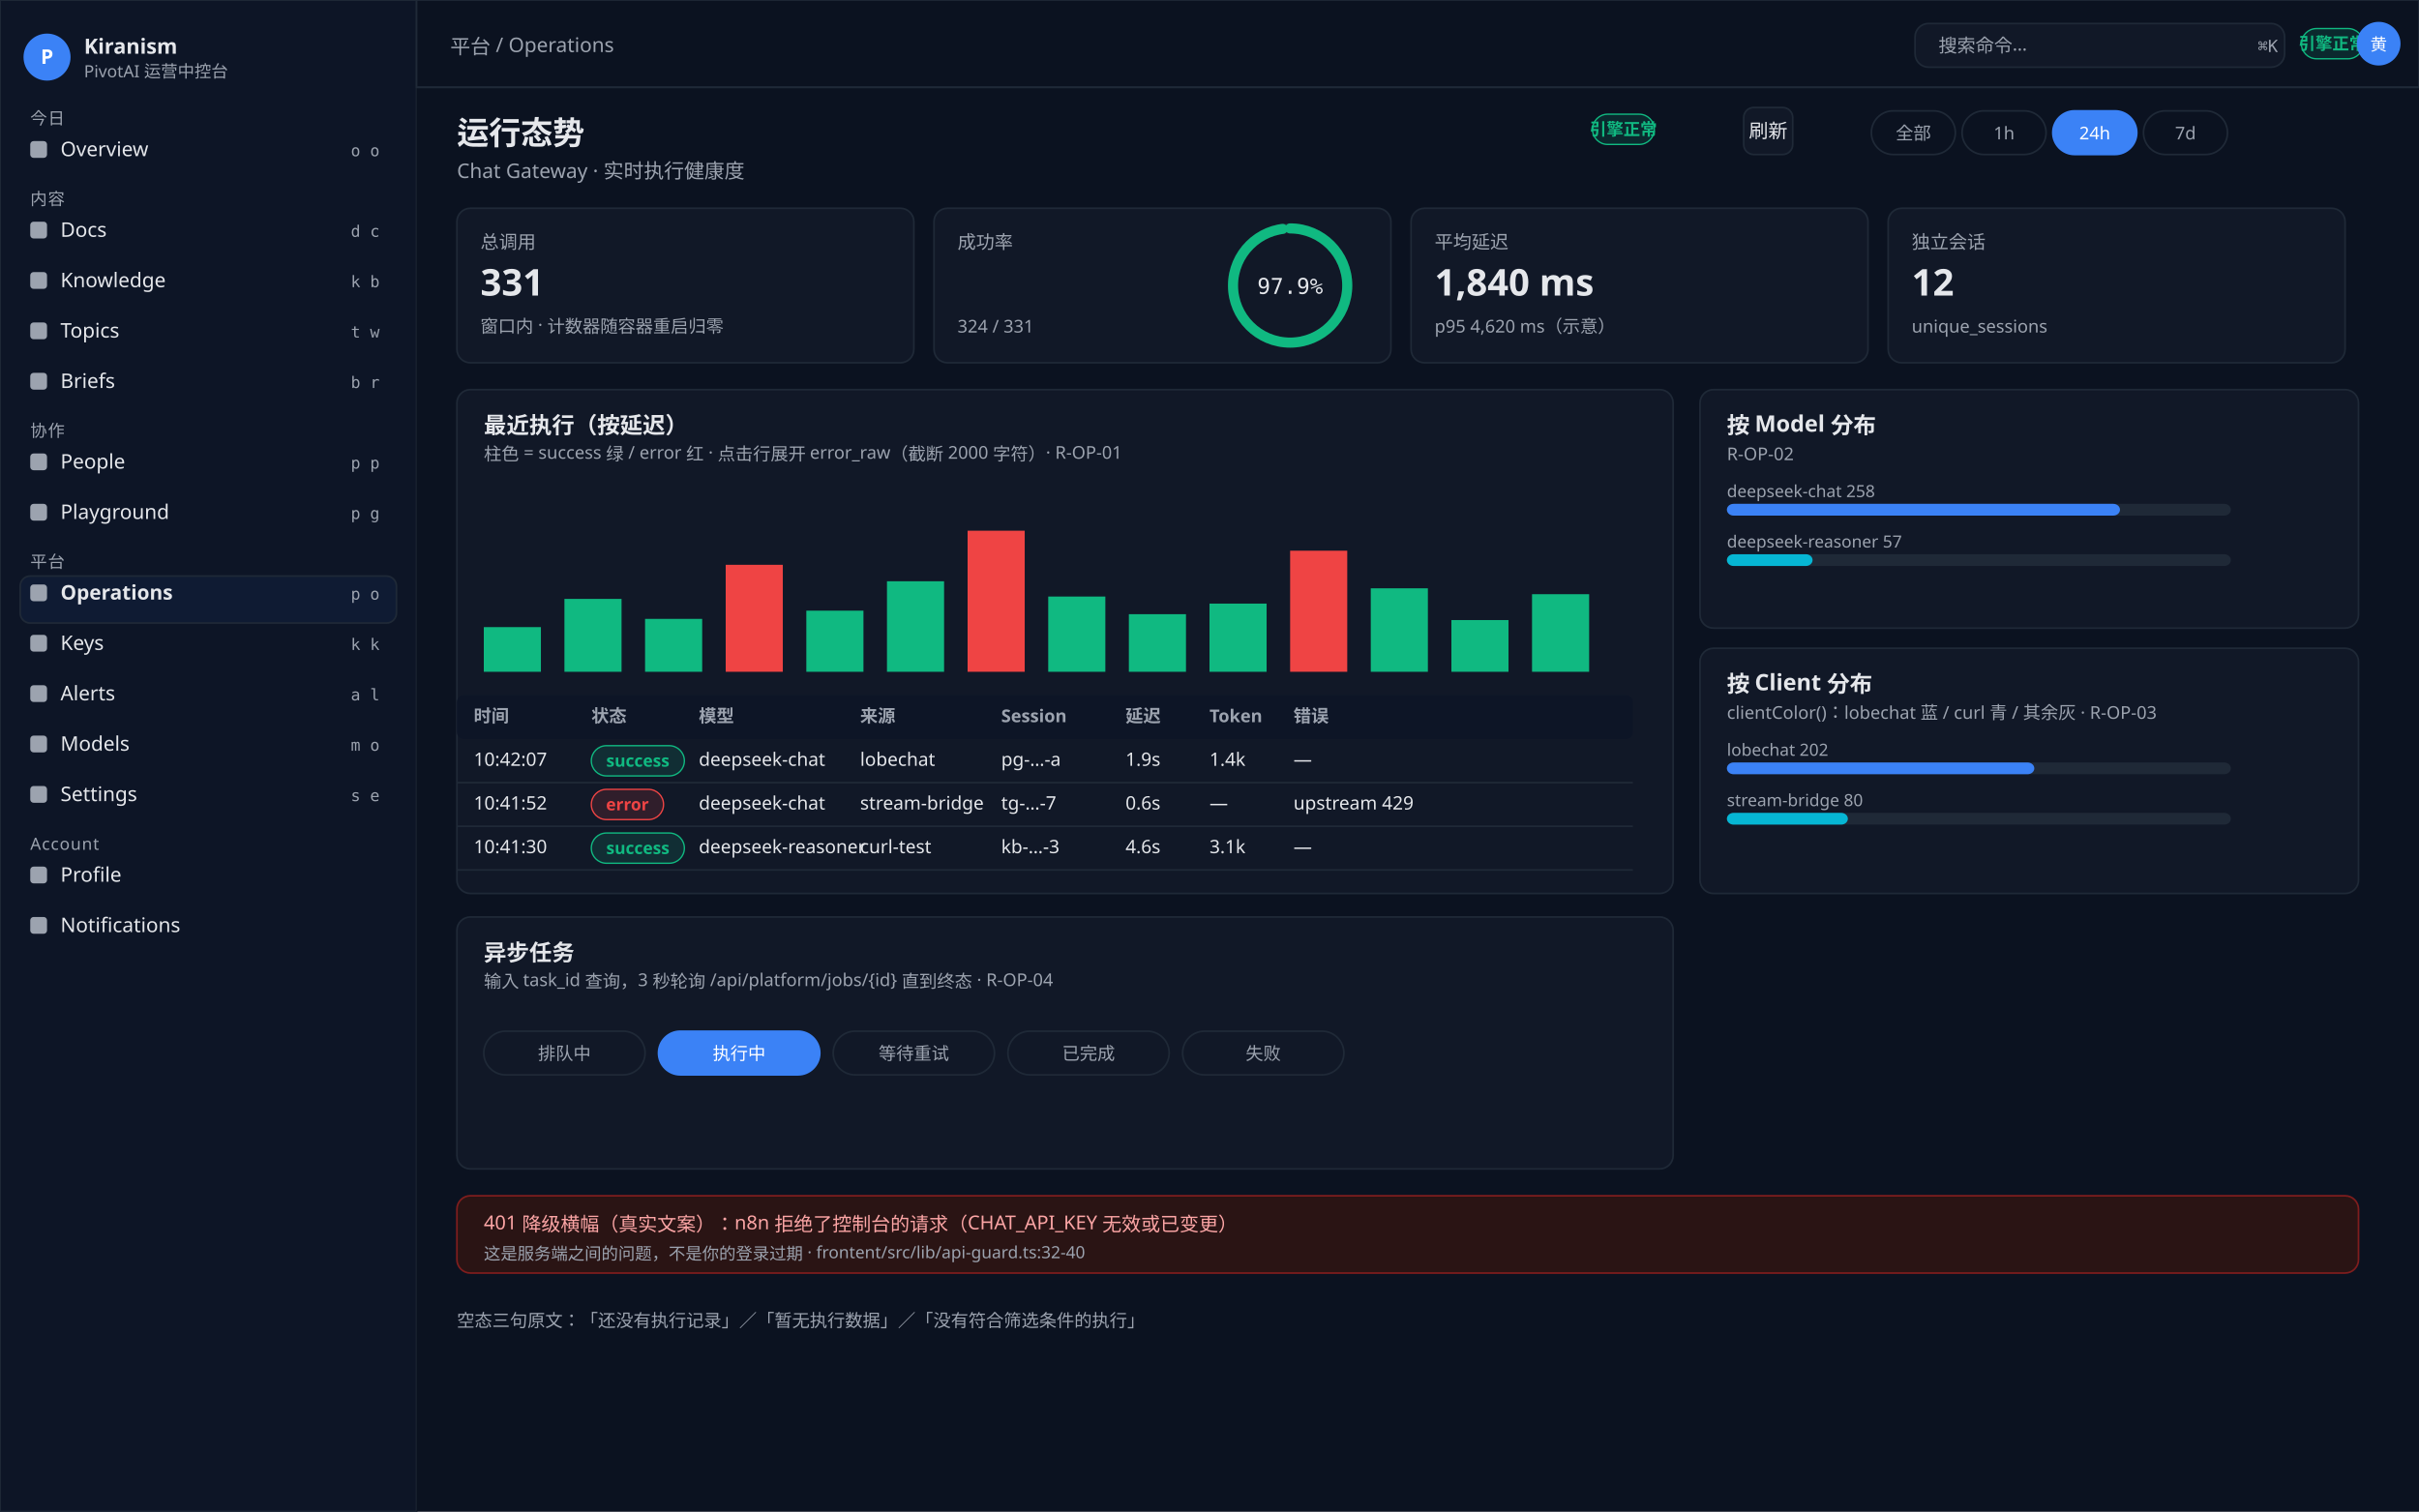
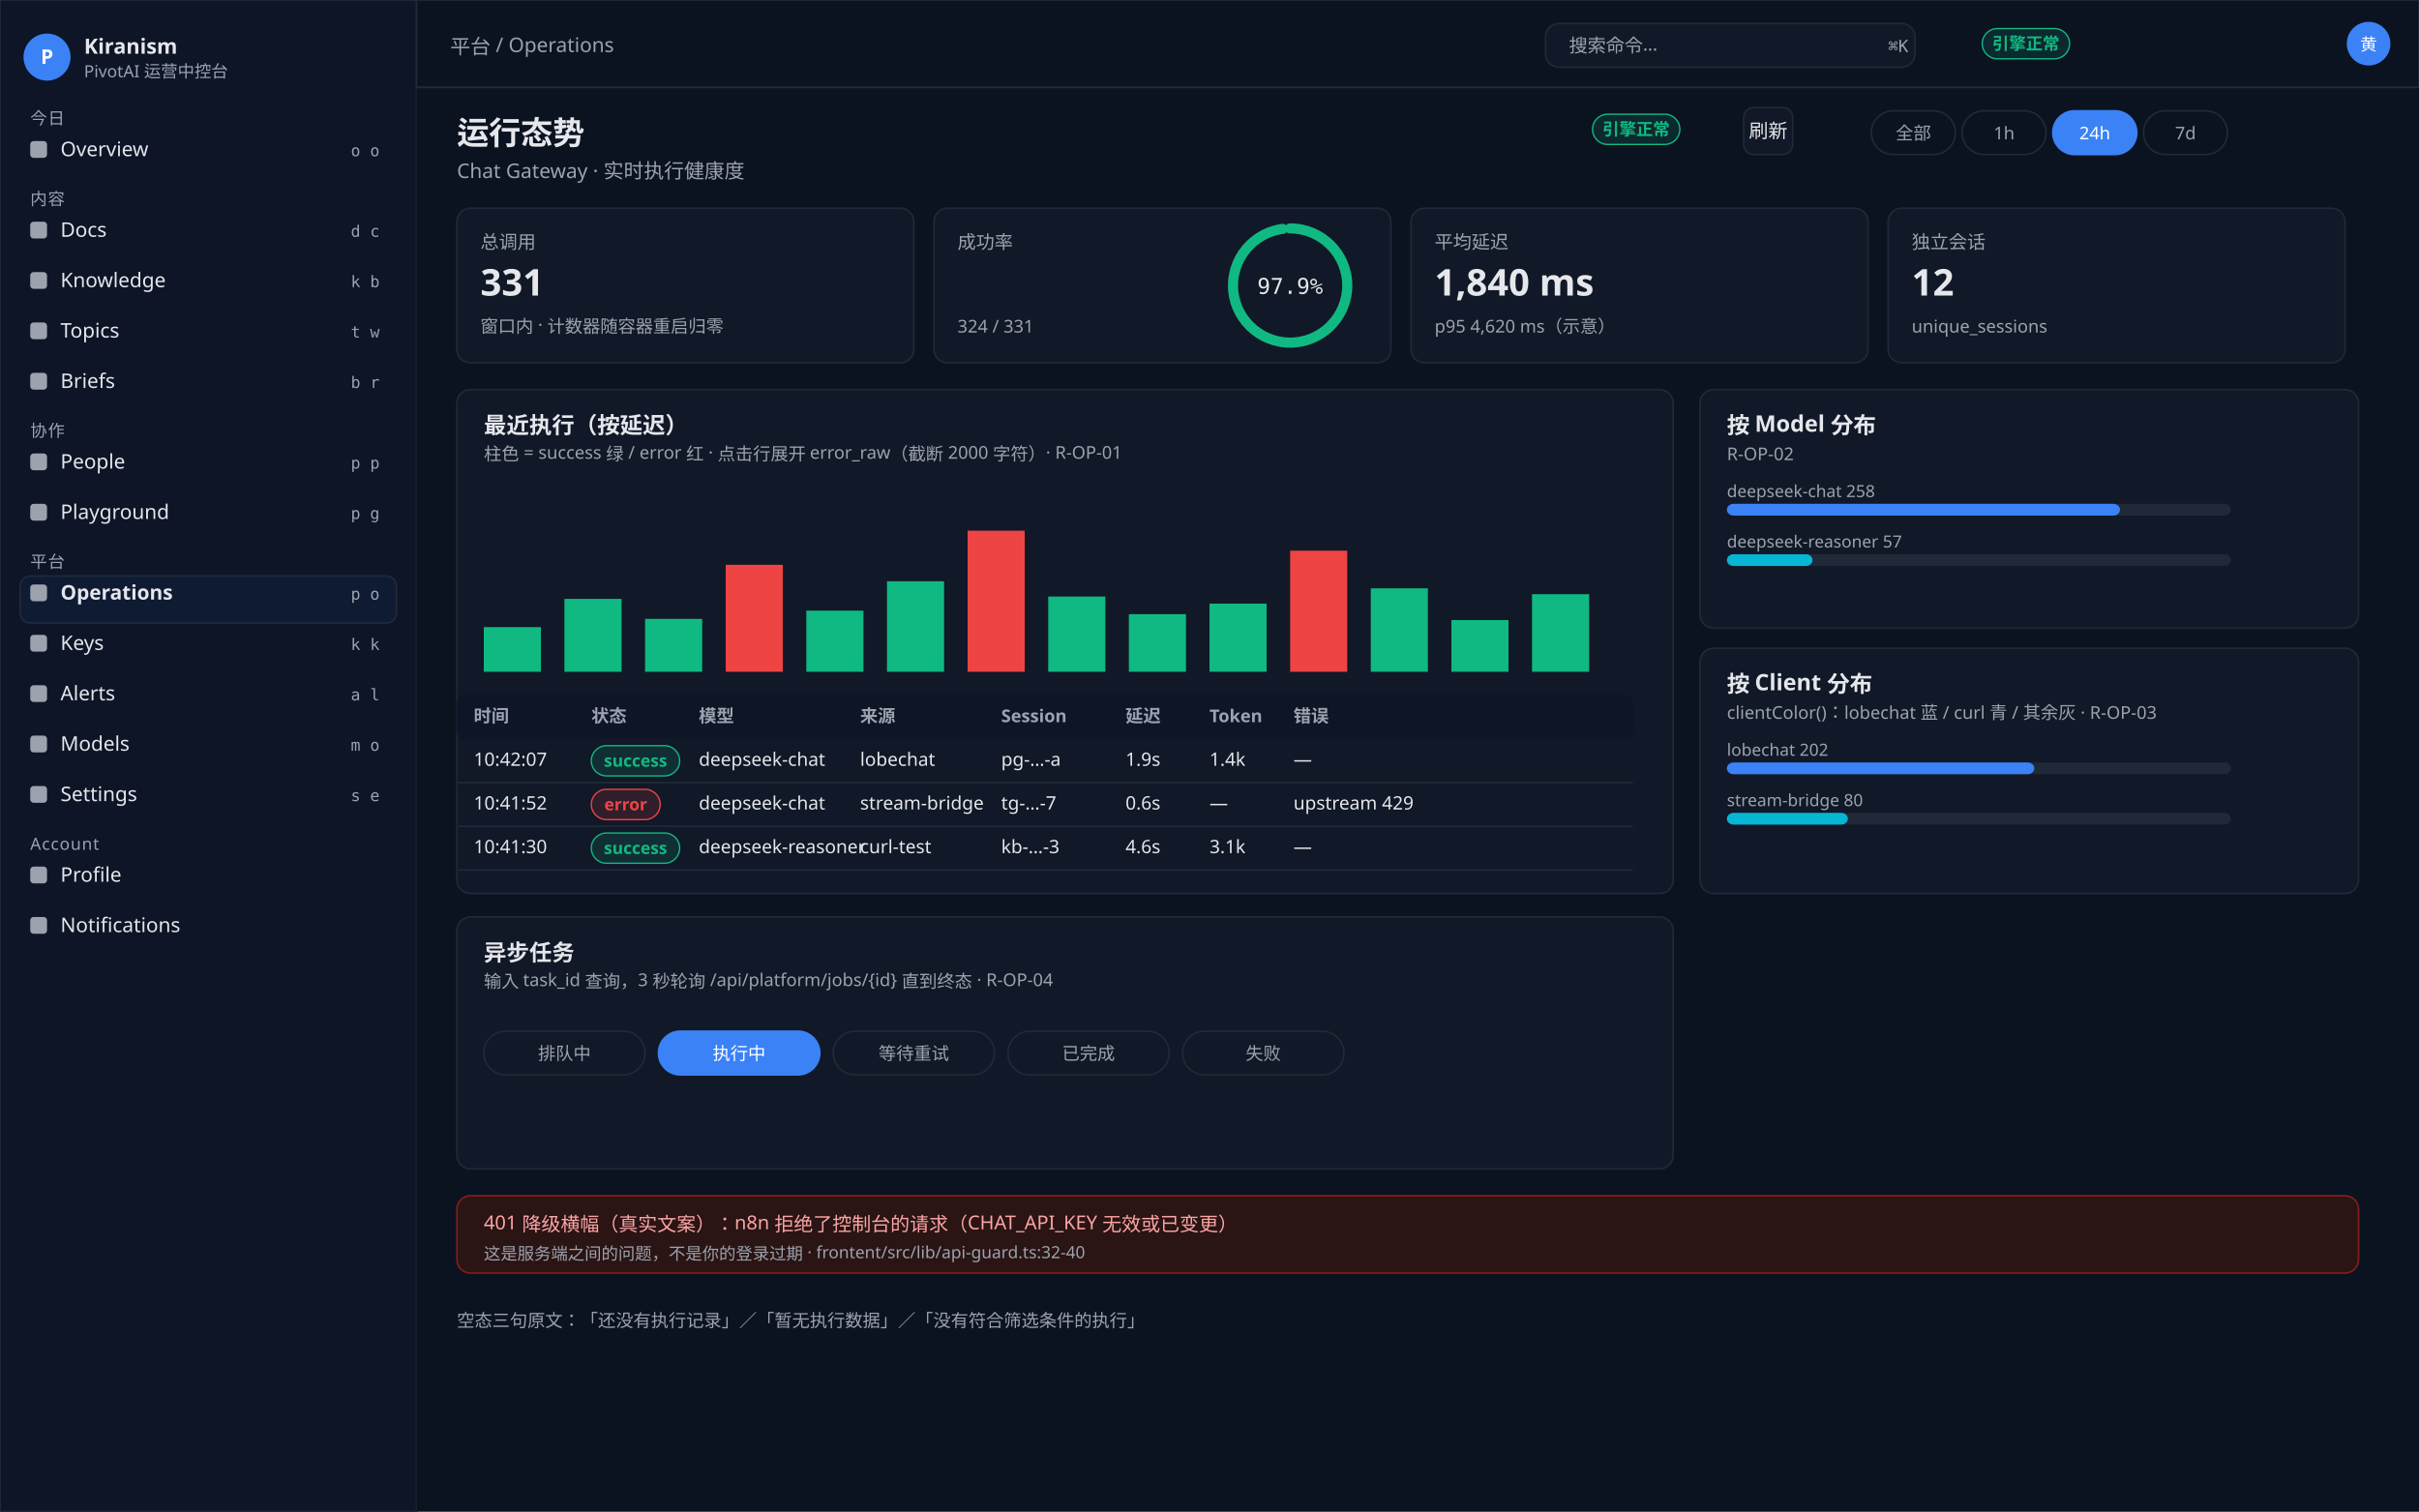
<svg xmlns="http://www.w3.org/2000/svg" width="1440" height="900" viewBox="0 0 1440 900">
  <g id="Frame/控制台 Operations（暗色指挥台）" transform="translate(0,0)">
    <rect x="0" y="0" width="1440" height="900" rx="0" fill="#0B1220" />
    <g id="Sidebar/导航 5 组 14 项（13 业务页 + Profile）" transform="translate(0,0)">
      <rect x="0" y="0" width="248" height="900" rx="0" fill="#0D1526" stroke="#1F2937" stroke-width="1" />
      <circle cx="28" cy="34" r="14" fill="#3B82F6" />
      <text x="28" y="38" font-family="Geist, 'Segoe UI', 'Microsoft YaHei', sans-serif" font-size="12" font-weight="700" fill="#FFF" text-anchor="middle">P</text>
      <text x="50" y="32" font-family="Geist, 'Segoe UI', 'Microsoft YaHei', sans-serif" font-size="12.5" font-weight="600" fill="#E5E7EB" text-anchor="start">Kiranism</text>
      <text x="50" y="46" font-family="Geist, 'Segoe UI', 'Microsoft YaHei', sans-serif" font-size="10" font-weight="400" fill="#9CA3AF" text-anchor="start">PivotAI 运营中控台</text>
      <text x="18" y="74" font-family="Geist, 'Segoe UI', 'Microsoft YaHei', sans-serif" font-size="10" font-weight="400" fill="#9CA3AF" text-anchor="start" letter-spacing="0.5">今日</text>
      <rect x="18" y="84" width="10" height="10" rx="2" fill="#9CA3AF" />
      <text x="36" y="93" font-family="Geist, 'Segoe UI', 'Microsoft YaHei', sans-serif" font-size="12" font-weight="400" fill="#E5E7EB" text-anchor="start">Overview</text>
      <text x="226" y="93" font-family="'Geist Mono', 'Cascadia Mono', Consolas, monospace" font-size="9.5" font-weight="400" fill="#9CA3AF" text-anchor="end">o o</text>
      <text x="18" y="122" font-family="Geist, 'Segoe UI', 'Microsoft YaHei', sans-serif" font-size="10" font-weight="400" fill="#9CA3AF" text-anchor="start" letter-spacing="0.5">内容</text>
      <rect x="18" y="132" width="10" height="10" rx="2" fill="#9CA3AF" />
      <text x="36" y="141" font-family="Geist, 'Segoe UI', 'Microsoft YaHei', sans-serif" font-size="12" font-weight="400" fill="#E5E7EB" text-anchor="start">Docs</text>
      <text x="226" y="141" font-family="'Geist Mono', 'Cascadia Mono', Consolas, monospace" font-size="9.5" font-weight="400" fill="#9CA3AF" text-anchor="end">d c</text>
      <rect x="18" y="162" width="10" height="10" rx="2" fill="#9CA3AF" />
      <text x="36" y="171" font-family="Geist, 'Segoe UI', 'Microsoft YaHei', sans-serif" font-size="12" font-weight="400" fill="#E5E7EB" text-anchor="start">Knowledge</text>
      <text x="226" y="171" font-family="'Geist Mono', 'Cascadia Mono', Consolas, monospace" font-size="9.5" font-weight="400" fill="#9CA3AF" text-anchor="end">k b</text>
      <rect x="18" y="192" width="10" height="10" rx="2" fill="#9CA3AF" />
      <text x="36" y="201" font-family="Geist, 'Segoe UI', 'Microsoft YaHei', sans-serif" font-size="12" font-weight="400" fill="#E5E7EB" text-anchor="start">Topics</text>
      <text x="226" y="201" font-family="'Geist Mono', 'Cascadia Mono', Consolas, monospace" font-size="9.5" font-weight="400" fill="#9CA3AF" text-anchor="end">t w</text>
      <rect x="18" y="222" width="10" height="10" rx="2" fill="#9CA3AF" />
      <text x="36" y="231" font-family="Geist, 'Segoe UI', 'Microsoft YaHei', sans-serif" font-size="12" font-weight="400" fill="#E5E7EB" text-anchor="start">Briefs</text>
      <text x="226" y="231" font-family="'Geist Mono', 'Cascadia Mono', Consolas, monospace" font-size="9.5" font-weight="400" fill="#9CA3AF" text-anchor="end">b r</text>
      <text x="18" y="260" font-family="Geist, 'Segoe UI', 'Microsoft YaHei', sans-serif" font-size="10" font-weight="400" fill="#9CA3AF" text-anchor="start" letter-spacing="0.5">协作</text>
      <rect x="18" y="270" width="10" height="10" rx="2" fill="#9CA3AF" />
      <text x="36" y="279" font-family="Geist, 'Segoe UI', 'Microsoft YaHei', sans-serif" font-size="12" font-weight="400" fill="#E5E7EB" text-anchor="start">People</text>
      <text x="226" y="279" font-family="'Geist Mono', 'Cascadia Mono', Consolas, monospace" font-size="9.5" font-weight="400" fill="#9CA3AF" text-anchor="end">p p</text>
      <rect x="18" y="300" width="10" height="10" rx="2" fill="#9CA3AF" />
      <text x="36" y="309" font-family="Geist, 'Segoe UI', 'Microsoft YaHei', sans-serif" font-size="12" font-weight="400" fill="#E5E7EB" text-anchor="start">Playground</text>
      <text x="226" y="309" font-family="'Geist Mono', 'Cascadia Mono', Consolas, monospace" font-size="9.5" font-weight="400" fill="#9CA3AF" text-anchor="end">p g</text>
      <text x="18" y="338" font-family="Geist, 'Segoe UI', 'Microsoft YaHei', sans-serif" font-size="10" font-weight="400" fill="#9CA3AF" text-anchor="start" letter-spacing="0.5">平台</text>
      <rect x="12" y="343" width="224" height="28" rx="6" fill="#0F1B33" stroke="#1F2937" stroke-width="1" />
      <rect x="18" y="348" width="10" height="10" rx="2" fill="#9CA3AF" />
      <text x="36" y="357" font-family="Geist, 'Segoe UI', 'Microsoft YaHei', sans-serif" font-size="12" font-weight="600" fill="#E5E7EB" text-anchor="start">Operations</text>
      <text x="226" y="357" font-family="'Geist Mono', 'Cascadia Mono', Consolas, monospace" font-size="9.5" font-weight="400" fill="#9CA3AF" text-anchor="end">p o</text>
      <rect x="18" y="378" width="10" height="10" rx="2" fill="#9CA3AF" />
      <text x="36" y="387" font-family="Geist, 'Segoe UI', 'Microsoft YaHei', sans-serif" font-size="12" font-weight="400" fill="#E5E7EB" text-anchor="start">Keys</text>
      <text x="226" y="387" font-family="'Geist Mono', 'Cascadia Mono', Consolas, monospace" font-size="9.5" font-weight="400" fill="#9CA3AF" text-anchor="end">k k</text>
      <rect x="18" y="408" width="10" height="10" rx="2" fill="#9CA3AF" />
      <text x="36" y="417" font-family="Geist, 'Segoe UI', 'Microsoft YaHei', sans-serif" font-size="12" font-weight="400" fill="#E5E7EB" text-anchor="start">Alerts</text>
      <text x="226" y="417" font-family="'Geist Mono', 'Cascadia Mono', Consolas, monospace" font-size="9.5" font-weight="400" fill="#9CA3AF" text-anchor="end">a l</text>
      <rect x="18" y="438" width="10" height="10" rx="2" fill="#9CA3AF" />
      <text x="36" y="447" font-family="Geist, 'Segoe UI', 'Microsoft YaHei', sans-serif" font-size="12" font-weight="400" fill="#E5E7EB" text-anchor="start">Models</text>
      <text x="226" y="447" font-family="'Geist Mono', 'Cascadia Mono', Consolas, monospace" font-size="9.5" font-weight="400" fill="#9CA3AF" text-anchor="end">m o</text>
      <rect x="18" y="468" width="10" height="10" rx="2" fill="#9CA3AF" />
      <text x="36" y="477" font-family="Geist, 'Segoe UI', 'Microsoft YaHei', sans-serif" font-size="12" font-weight="400" fill="#E5E7EB" text-anchor="start">Settings</text>
      <text x="226" y="477" font-family="'Geist Mono', 'Cascadia Mono', Consolas, monospace" font-size="9.5" font-weight="400" fill="#9CA3AF" text-anchor="end">s e</text>
      <text x="18" y="506" font-family="Geist, 'Segoe UI', 'Microsoft YaHei', sans-serif" font-size="10" font-weight="400" fill="#9CA3AF" text-anchor="start" letter-spacing="0.5">Account</text>
      <rect x="18" y="516" width="10" height="10" rx="2" fill="#9CA3AF" />
      <text x="36" y="525" font-family="Geist, 'Segoe UI', 'Microsoft YaHei', sans-serif" font-size="12" font-weight="400" fill="#E5E7EB" text-anchor="start">Profile</text>
      <rect x="18" y="546" width="10" height="10" rx="2" fill="#9CA3AF" />
      <text x="36" y="555" font-family="Geist, 'Segoe UI', 'Microsoft YaHei', sans-serif" font-size="12" font-weight="400" fill="#E5E7EB" text-anchor="start">Notifications</text>
    </g>
    <g id="Main" transform="translate(248,0)">
      <rect x="0" y="0" width="1192" height="900" rx="0" fill="#0B1220" />
      <g id="Topbar/平台 / Operations" transform="translate(0,0)">
        <rect x="0" y="0" width="1192" height="52" rx="0" fill="#0B1220" stroke="#1F2937" stroke-width="1" />
        <line x1="0" y1="52" x2="1192" y2="52" stroke="#1F2937" stroke-width="1" />
        <text x="20" y="32" font-family="Geist, 'Segoe UI', 'Microsoft YaHei', sans-serif" font-size="12" font-weight="400" fill="#9CA3AF" text-anchor="start">平台 / Operations</text>
-         <rect x="892" y="14" width="220" height="26" rx="8" fill="#111827" stroke="#1F2937" stroke-width="1" />
-         <text x="906" y="31" font-family="Geist, 'Segoe UI', 'Microsoft YaHei', sans-serif" font-size="11" font-weight="400" fill="#9CA3AF" text-anchor="start">搜索命令…</text>
-         <text x="1096" y="31" font-family="'Geist Mono', 'Cascadia Mono', Consolas, monospace" font-size="10" font-weight="400" fill="#9CA3AF" text-anchor="start">⌘K</text>
-         <g id="Badge/引擎正常" transform="translate(1122,17)">
-           <rect x="0" y="0" width="36.8" height="18" rx="9" fill="#10B981" opacity="0.14" />
-           <rect x="0" y="0" width="36.8" height="18" rx="9" fill="none" stroke="#10B981" stroke-width="0.8" />
-           <text x="18.4" y="12.5" font-family="Geist, 'Segoe UI', 'Microsoft YaHei', sans-serif" font-size="10" font-weight="600" fill="#10B981" text-anchor="middle">引擎正常</text>
+         <rect x="672" y="14" width="220" height="26" rx="8" fill="#111827" stroke="#1F2937" stroke-width="1" />
+         <text x="686" y="31" font-family="Geist, 'Segoe UI', 'Microsoft YaHei', sans-serif" font-size="11" font-weight="400" fill="#9CA3AF" text-anchor="start">搜索命令…</text>
+         <text x="876" y="31" font-family="'Geist Mono', 'Cascadia Mono', Consolas, monospace" font-size="10" font-weight="400" fill="#9CA3AF" text-anchor="start">⌘K</text>
+         <g id="Badge/引擎正常" transform="translate(932,17)">
+           <rect x="0" y="0" width="52" height="18" rx="9" fill="#10B981" opacity="0.14" />
+           <rect x="0" y="0" width="52" height="18" rx="9" fill="none" stroke="#10B981" stroke-width="0.8" />
+           <text x="26" y="12.5" font-family="Geist, 'Segoe UI', 'Microsoft YaHei', sans-serif" font-size="10" font-weight="600" fill="#10B981" text-anchor="middle">引擎正常</text>
        </g>
-         <circle cx="1168" cy="26" r="13" fill="#3B82F6" />
-         <text x="1168" y="30" font-family="Geist, 'Segoe UI', 'Microsoft YaHei', sans-serif" font-size="10" font-weight="400" fill="#fff" text-anchor="middle">黄</text>
+         <circle cx="1162" cy="26" r="13" fill="#3B82F6" />
+         <text x="1162" y="30" font-family="Geist, 'Segoe UI', 'Microsoft YaHei', sans-serif" font-size="10" font-weight="400" fill="#fff" text-anchor="middle">黄</text>
      </g>
      <text x="24" y="86" font-family="Geist, 'Segoe UI', 'Microsoft YaHei', sans-serif" font-size="19" font-weight="640" fill="#E5E7EB" text-anchor="start">运行态势</text>
      <text x="24" y="106" font-family="Geist, 'Segoe UI', 'Microsoft YaHei', sans-serif" font-size="12" font-weight="400" fill="#9CA3AF" text-anchor="start">Chat Gateway · 实时执行健康度</text>
      <g id="Badge/引擎正常" transform="translate(700,68)">
-         <rect x="0" y="0" width="36.8" height="18" rx="9" fill="#10B981" opacity="0.14" />
-         <rect x="0" y="0" width="36.8" height="18" rx="9" fill="none" stroke="#10B981" stroke-width="0.8" />
-         <text x="18.4" y="12.5" font-family="Geist, 'Segoe UI', 'Microsoft YaHei', sans-serif" font-size="10" font-weight="600" fill="#10B981" text-anchor="middle">引擎正常</text>
+         <rect x="0" y="0" width="52" height="18" rx="9" fill="#10B981" opacity="0.14" />
+         <rect x="0" y="0" width="52" height="18" rx="9" fill="none" stroke="#10B981" stroke-width="0.8" />
+         <text x="26" y="12.5" font-family="Geist, 'Segoe UI', 'Microsoft YaHei', sans-serif" font-size="10" font-weight="600" fill="#10B981" text-anchor="middle">引擎正常</text>
      </g>
      <g id="Button/刷新" transform="translate(790,64)">
        <rect x="0" y="0" width="29.2" height="28" rx="6" fill="#111827" stroke="#1F2937" stroke-width="1" />
        <text x="14.6" y="18" font-family="Geist, 'Segoe UI', 'Microsoft YaHei', sans-serif" font-size="11.5" font-weight="400" fill="#E5E7EB" text-anchor="middle">刷新</text>
      </g>
      <g id="RangeChips/全部 1h 24h 7d" transform="translate(0,0)">
        <rect x="866" y="66" width="50" height="26" rx="13" fill="none" stroke="#1F2937" stroke-width="1" />
        <text x="891" y="83" font-family="Geist, 'Segoe UI', 'Microsoft YaHei', sans-serif" font-size="10.5" font-weight="400" fill="#9CA3AF" text-anchor="middle">全部</text>
        <rect x="920" y="66" width="50" height="26" rx="13" fill="none" stroke="#1F2937" stroke-width="1" />
        <text x="945" y="83" font-family="Geist, 'Segoe UI', 'Microsoft YaHei', sans-serif" font-size="10.5" font-weight="400" fill="#9CA3AF" text-anchor="middle">1h</text>
        <rect x="974" y="66" width="50" height="26" rx="13" fill="#3B82F6" stroke="#3B82F6" stroke-width="1" />
        <text x="999" y="83" font-family="Geist, 'Segoe UI', 'Microsoft YaHei', sans-serif" font-size="10.5" font-weight="400" fill="#fff" text-anchor="middle">24h</text>
        <rect x="1028" y="66" width="50" height="26" rx="13" fill="none" stroke="#1F2937" stroke-width="1" />
        <text x="1053" y="83" font-family="Geist, 'Segoe UI', 'Microsoft YaHei', sans-serif" font-size="10.5" font-weight="400" fill="#9CA3AF" text-anchor="middle">7d</text>
      </g>
      <g id="KPI/总调用" transform="translate(24,124)">
        <rect x="0" y="0" width="272" height="92" rx="8" fill="#111827" stroke="#1F2937" stroke-width="1" />
        <text x="14" y="24" font-family="Geist, 'Segoe UI', 'Microsoft YaHei', sans-serif" font-size="11" font-weight="400" fill="#9CA3AF" text-anchor="start">总调用</text>
        <text x="14" y="52" font-family="Geist, 'Segoe UI', 'Microsoft YaHei', sans-serif" font-size="22" font-weight="650" fill="#E5E7EB" text-anchor="start">331</text>
        <text x="14" y="74" font-family="Geist, 'Segoe UI', 'Microsoft YaHei', sans-serif" font-size="10.5" font-weight="400" fill="#9CA3AF" text-anchor="start">窗口内 · 计数器随容器重启归零</text>
      </g>
      <g id="KPI/成功率环" transform="translate(308,124)">
        <rect x="0" y="0" width="272" height="92" rx="8" fill="#111827" stroke="#1F2937" stroke-width="1" />
        <text x="14" y="24" font-family="Geist, 'Segoe UI', 'Microsoft YaHei', sans-serif" font-size="11" font-weight="400" fill="#9CA3AF" text-anchor="start">成功率</text>
        <text x="14" y="74" font-family="Geist, 'Segoe UI', 'Microsoft YaHei', sans-serif" font-size="10.5" font-weight="400" fill="#9CA3AF" text-anchor="start">324 / 331</text>
        <circle cx="212" cy="46" r="34" fill="none" stroke="#1F2937" stroke-width="6" />
        <circle cx="212" cy="46" r="34" fill="none" stroke="#10B981" stroke-width="6" stroke-linecap="round" stroke-dasharray="213.6" stroke-dashoffset="4.5" transform="rotate(-90 212 46)" />
        <text x="212" y="51" font-family="'Geist Mono', 'Cascadia Mono', Consolas, monospace" font-size="13" font-weight="400" fill="#E5E7EB" text-anchor="middle">97.9%</text>
      </g>
      <g id="KPI/平均延迟" transform="translate(592,124)">
        <rect x="0" y="0" width="272" height="92" rx="8" fill="#111827" stroke="#1F2937" stroke-width="1" />
        <text x="14" y="24" font-family="Geist, 'Segoe UI', 'Microsoft YaHei', sans-serif" font-size="11" font-weight="400" fill="#9CA3AF" text-anchor="start">平均延迟</text>
        <text x="14" y="52" font-family="Geist, 'Segoe UI', 'Microsoft YaHei', sans-serif" font-size="22" font-weight="650" fill="#E5E7EB" text-anchor="start">1,840 ms</text>
        <text x="14" y="74" font-family="Geist, 'Segoe UI', 'Microsoft YaHei', sans-serif" font-size="10.5" font-weight="400" fill="#9CA3AF" text-anchor="start">p95 4,620 ms（示意）</text>
      </g>
      <g id="KPI/独立会话" transform="translate(876,124)">
        <rect x="0" y="0" width="272" height="92" rx="8" fill="#111827" stroke="#1F2937" stroke-width="1" />
        <text x="14" y="24" font-family="Geist, 'Segoe UI', 'Microsoft YaHei', sans-serif" font-size="11" font-weight="400" fill="#9CA3AF" text-anchor="start">独立会话</text>
        <text x="14" y="52" font-family="Geist, 'Segoe UI', 'Microsoft YaHei', sans-serif" font-size="22" font-weight="650" fill="#E5E7EB" text-anchor="start">12</text>
        <text x="14" y="74" font-family="Geist, 'Segoe UI', 'Microsoft YaHei', sans-serif" font-size="10.5" font-weight="400" fill="#9CA3AF" text-anchor="start">unique_sessions</text>
      </g>
      <g id="Card/最近执行（按延迟）" transform="translate(24,232)">
        <rect x="0" y="0" width="724" height="300" rx="8" fill="#111827" stroke="#1F2937" stroke-width="1" />
        <text x="16" y="26" font-family="Geist, 'Segoe UI', 'Microsoft YaHei', sans-serif" font-size="13.5" font-weight="600" fill="#E5E7EB" text-anchor="start">最近执行（按延迟）</text>
        <text x="16" y="42" font-family="Geist, 'Segoe UI', 'Microsoft YaHei', sans-serif" font-size="10.5" font-weight="400" fill="#9CA3AF" text-anchor="start">柱色 = success 绿 / error 红 · 点击行展开 error_raw（截断 2000 字符）· R-OP-01</text>
      </g>
      <g id="BarChart/延迟柱" transform="translate(0,0)">
        <rect x="40" y="373.4" width="34" height="26.6" rx="0" fill="#10B981" />
        <rect x="88" y="356.6" width="34" height="43.4" rx="0" fill="#10B981" />
        <rect x="136" y="368.5" width="34" height="31.5" rx="0" fill="#10B981" />
        <rect x="184" y="336.3" width="34" height="63.7" rx="0" fill="#EF4444" />
        <rect x="232" y="363.6" width="34" height="36.4" rx="0" fill="#10B981" />
        <rect x="280" y="346.1" width="34" height="53.9" rx="0" fill="#10B981" />
        <rect x="328" y="316" width="34" height="84" rx="0" fill="#EF4444" />
        <rect x="376" y="355.2" width="34" height="44.8" rx="0" fill="#10B981" />
        <rect x="424" y="365.7" width="34" height="34.3" rx="0" fill="#10B981" />
        <rect x="472" y="359.4" width="34" height="40.6" rx="0" fill="#10B981" />
        <rect x="520" y="327.9" width="34" height="72.1" rx="0" fill="#EF4444" />
        <rect x="568" y="350.3" width="34" height="49.7" rx="0" fill="#10B981" />
        <rect x="616" y="369.2" width="34" height="30.8" rx="0" fill="#10B981" />
        <rect x="664" y="353.8" width="34" height="46.2" rx="0" fill="#10B981" />
      </g>
      <rect x="24" y="414" width="700" height="26" rx="4" fill="#0D1526" />
      <text x="34" y="430" font-family="Geist, 'Segoe UI', 'Microsoft YaHei', sans-serif" font-size="10.5" font-weight="600" fill="#9CA3AF" text-anchor="start">时间</text>
      <text x="104" y="430" font-family="Geist, 'Segoe UI', 'Microsoft YaHei', sans-serif" font-size="10.5" font-weight="600" fill="#9CA3AF" text-anchor="start">状态</text>
      <text x="168" y="430" font-family="Geist, 'Segoe UI', 'Microsoft YaHei', sans-serif" font-size="10.5" font-weight="600" fill="#9CA3AF" text-anchor="start">模型</text>
      <text x="264" y="430" font-family="Geist, 'Segoe UI', 'Microsoft YaHei', sans-serif" font-size="10.5" font-weight="600" fill="#9CA3AF" text-anchor="start">来源</text>
      <text x="348" y="430" font-family="Geist, 'Segoe UI', 'Microsoft YaHei', sans-serif" font-size="10.5" font-weight="600" fill="#9CA3AF" text-anchor="start">Session</text>
      <text x="422" y="430" font-family="Geist, 'Segoe UI', 'Microsoft YaHei', sans-serif" font-size="10.5" font-weight="600" fill="#9CA3AF" text-anchor="start">延迟</text>
      <text x="472" y="430" font-family="Geist, 'Segoe UI', 'Microsoft YaHei', sans-serif" font-size="10.5" font-weight="600" fill="#9CA3AF" text-anchor="start">Token</text>
      <text x="522" y="430" font-family="Geist, 'Segoe UI', 'Microsoft YaHei', sans-serif" font-size="10.5" font-weight="600" fill="#9CA3AF" text-anchor="start">错误</text>
      <line x1="24" y1="466" x2="724" y2="466" stroke="#1F2937" stroke-width="1" />
      <text x="34" y="456" font-family="Geist, 'Segoe UI', 'Microsoft YaHei', sans-serif" font-size="11" font-weight="400" fill="#E5E7EB" text-anchor="start">10:42:07</text>
      <g id="Badge/success" transform="translate(104,444)">
-         <rect x="0" y="0" width="55.4" height="18" rx="9" fill="#10B981" opacity="0.14" />
-         <rect x="0" y="0" width="55.4" height="18" rx="9" fill="none" stroke="#10B981" stroke-width="0.8" />
-         <text x="27.7" y="12.5" font-family="Geist, 'Segoe UI', 'Microsoft YaHei', sans-serif" font-size="10" font-weight="600" fill="#10B981" text-anchor="middle">success</text>
+         <rect x="0" y="0" width="52.6" height="18" rx="9" fill="#10B981" opacity="0.14" />
+         <rect x="0" y="0" width="52.6" height="18" rx="9" fill="none" stroke="#10B981" stroke-width="0.8" />
+         <text x="26.3" y="12.5" font-family="Geist, 'Segoe UI', 'Microsoft YaHei', sans-serif" font-size="10" font-weight="600" fill="#10B981" text-anchor="middle">success</text>
      </g>
      <text x="168" y="456" font-family="Geist, 'Segoe UI', 'Microsoft YaHei', sans-serif" font-size="11" font-weight="400" fill="#E5E7EB" text-anchor="start">deepseek-chat</text>
      <text x="264" y="456" font-family="Geist, 'Segoe UI', 'Microsoft YaHei', sans-serif" font-size="11" font-weight="400" fill="#E5E7EB" text-anchor="start">lobechat</text>
      <text x="348" y="456" font-family="Geist, 'Segoe UI', 'Microsoft YaHei', sans-serif" font-size="11" font-weight="400" fill="#E5E7EB" text-anchor="start">pg-…-a</text>
      <text x="422" y="456" font-family="Geist, 'Segoe UI', 'Microsoft YaHei', sans-serif" font-size="11" font-weight="400" fill="#E5E7EB" text-anchor="start">1.9s</text>
      <text x="472" y="456" font-family="Geist, 'Segoe UI', 'Microsoft YaHei', sans-serif" font-size="11" font-weight="400" fill="#E5E7EB" text-anchor="start">1.4k</text>
      <text x="522" y="456" font-family="Geist, 'Segoe UI', 'Microsoft YaHei', sans-serif" font-size="11" font-weight="400" fill="#E5E7EB" text-anchor="start">—</text>
      <line x1="24" y1="492" x2="724" y2="492" stroke="#1F2937" stroke-width="1" />
      <text x="34" y="482" font-family="Geist, 'Segoe UI', 'Microsoft YaHei', sans-serif" font-size="11" font-weight="400" fill="#E5E7EB" text-anchor="start">10:41:52</text>
      <g id="Badge/error" transform="translate(104,470)">
-         <rect x="0" y="0" width="43" height="18" rx="9" fill="#EF4444" opacity="0.14" />
-         <rect x="0" y="0" width="43" height="18" rx="9" fill="none" stroke="#EF4444" stroke-width="0.8" />
-         <text x="21.5" y="12.5" font-family="Geist, 'Segoe UI', 'Microsoft YaHei', sans-serif" font-size="10" font-weight="600" fill="#EF4444" text-anchor="middle">error</text>
+         <rect x="0" y="0" width="41" height="18" rx="9" fill="#EF4444" opacity="0.14" />
+         <rect x="0" y="0" width="41" height="18" rx="9" fill="none" stroke="#EF4444" stroke-width="0.8" />
+         <text x="20.5" y="12.5" font-family="Geist, 'Segoe UI', 'Microsoft YaHei', sans-serif" font-size="10" font-weight="600" fill="#EF4444" text-anchor="middle">error</text>
      </g>
      <text x="168" y="482" font-family="Geist, 'Segoe UI', 'Microsoft YaHei', sans-serif" font-size="11" font-weight="400" fill="#E5E7EB" text-anchor="start">deepseek-chat</text>
      <text x="264" y="482" font-family="Geist, 'Segoe UI', 'Microsoft YaHei', sans-serif" font-size="11" font-weight="400" fill="#E5E7EB" text-anchor="start">stream-bridge</text>
      <text x="348" y="482" font-family="Geist, 'Segoe UI', 'Microsoft YaHei', sans-serif" font-size="11" font-weight="400" fill="#E5E7EB" text-anchor="start">tg-…-7</text>
      <text x="422" y="482" font-family="Geist, 'Segoe UI', 'Microsoft YaHei', sans-serif" font-size="11" font-weight="400" fill="#E5E7EB" text-anchor="start">0.6s</text>
      <text x="472" y="482" font-family="Geist, 'Segoe UI', 'Microsoft YaHei', sans-serif" font-size="11" font-weight="400" fill="#E5E7EB" text-anchor="start">—</text>
      <text x="522" y="482" font-family="Geist, 'Segoe UI', 'Microsoft YaHei', sans-serif" font-size="11" font-weight="400" fill="#E5E7EB" text-anchor="start">upstream 429</text>
      <line x1="24" y1="518" x2="724" y2="518" stroke="#1F2937" stroke-width="1" />
      <text x="34" y="508" font-family="Geist, 'Segoe UI', 'Microsoft YaHei', sans-serif" font-size="11" font-weight="400" fill="#E5E7EB" text-anchor="start">10:41:30</text>
      <g id="Badge/success" transform="translate(104,496)">
-         <rect x="0" y="0" width="55.4" height="18" rx="9" fill="#10B981" opacity="0.14" />
-         <rect x="0" y="0" width="55.4" height="18" rx="9" fill="none" stroke="#10B981" stroke-width="0.8" />
-         <text x="27.7" y="12.5" font-family="Geist, 'Segoe UI', 'Microsoft YaHei', sans-serif" font-size="10" font-weight="600" fill="#10B981" text-anchor="middle">success</text>
+         <rect x="0" y="0" width="52.6" height="18" rx="9" fill="#10B981" opacity="0.14" />
+         <rect x="0" y="0" width="52.6" height="18" rx="9" fill="none" stroke="#10B981" stroke-width="0.8" />
+         <text x="26.3" y="12.5" font-family="Geist, 'Segoe UI', 'Microsoft YaHei', sans-serif" font-size="10" font-weight="600" fill="#10B981" text-anchor="middle">success</text>
      </g>
      <text x="168" y="508" font-family="Geist, 'Segoe UI', 'Microsoft YaHei', sans-serif" font-size="11" font-weight="400" fill="#E5E7EB" text-anchor="start">deepseek-reasoner</text>
      <text x="264" y="508" font-family="Geist, 'Segoe UI', 'Microsoft YaHei', sans-serif" font-size="11" font-weight="400" fill="#E5E7EB" text-anchor="start">curl-test</text>
      <text x="348" y="508" font-family="Geist, 'Segoe UI', 'Microsoft YaHei', sans-serif" font-size="11" font-weight="400" fill="#E5E7EB" text-anchor="start">kb-…-3</text>
      <text x="422" y="508" font-family="Geist, 'Segoe UI', 'Microsoft YaHei', sans-serif" font-size="11" font-weight="400" fill="#E5E7EB" text-anchor="start">4.6s</text>
      <text x="472" y="508" font-family="Geist, 'Segoe UI', 'Microsoft YaHei', sans-serif" font-size="11" font-weight="400" fill="#E5E7EB" text-anchor="start">3.1k</text>
      <text x="522" y="508" font-family="Geist, 'Segoe UI', 'Microsoft YaHei', sans-serif" font-size="11" font-weight="400" fill="#E5E7EB" text-anchor="start">—</text>
      <g id="Card/按 Model 分布" transform="translate(764,232)">
        <rect x="0" y="0" width="392" height="142" rx="8" fill="#111827" stroke="#1F2937" stroke-width="1" />
        <text x="16" y="26" font-family="Geist, 'Segoe UI', 'Microsoft YaHei', sans-serif" font-size="13.5" font-weight="600" fill="#E5E7EB" text-anchor="start">按 Model 分布</text>
        <text x="16" y="42" font-family="Geist, 'Segoe UI', 'Microsoft YaHei', sans-serif" font-size="10.5" font-weight="400" fill="#9CA3AF" text-anchor="start">R-OP-02</text>
      </g>
      <rect x="780" y="300" width="300" height="7" rx="4" fill="#1F2937" />
      <rect x="780" y="300" width="234" height="7" rx="4" fill="#3B82F6" />
      <text x="780" y="296" font-family="Geist, 'Segoe UI', 'Microsoft YaHei', sans-serif" font-size="10" font-weight="400" fill="#9CA3AF" text-anchor="start">deepseek-chat 258</text>
      <rect x="780" y="330" width="300" height="7" rx="4" fill="#1F2937" />
      <rect x="780" y="330" width="51" height="7" rx="4" fill="#06B6D4" />
      <text x="780" y="326" font-family="Geist, 'Segoe UI', 'Microsoft YaHei', sans-serif" font-size="10" font-weight="400" fill="#9CA3AF" text-anchor="start">deepseek-reasoner 57</text>
      <g id="Card/按 Client 分布" transform="translate(764,386)">
        <rect x="0" y="0" width="392" height="146" rx="8" fill="#111827" stroke="#1F2937" stroke-width="1" />
        <text x="16" y="26" font-family="Geist, 'Segoe UI', 'Microsoft YaHei', sans-serif" font-size="13.5" font-weight="600" fill="#E5E7EB" text-anchor="start">按 Client 分布</text>
        <text x="16" y="42" font-family="Geist, 'Segoe UI', 'Microsoft YaHei', sans-serif" font-size="10.5" font-weight="400" fill="#9CA3AF" text-anchor="start">clientColor()：lobechat 蓝 / curl 青 / 其余灰 · R-OP-03</text>
      </g>
      <rect x="780" y="454" width="300" height="7" rx="4" fill="#1F2937" />
      <rect x="780" y="454" width="183" height="7" rx="4" fill="#3B82F6" />
      <text x="780" y="450" font-family="Geist, 'Segoe UI', 'Microsoft YaHei', sans-serif" font-size="10" font-weight="400" fill="#9CA3AF" text-anchor="start">lobechat 202</text>
      <rect x="780" y="484" width="300" height="7" rx="4" fill="#1F2937" />
      <rect x="780" y="484" width="72" height="7" rx="4" fill="#06B6D4" />
      <text x="780" y="480" font-family="Geist, 'Segoe UI', 'Microsoft YaHei', sans-serif" font-size="10" font-weight="400" fill="#9CA3AF" text-anchor="start">stream-bridge 80</text>
      <g id="Card/异步任务" transform="translate(24,546)">
        <rect x="0" y="0" width="724" height="150" rx="8" fill="#111827" stroke="#1F2937" stroke-width="1" />
        <text x="16" y="26" font-family="Geist, 'Segoe UI', 'Microsoft YaHei', sans-serif" font-size="13.5" font-weight="600" fill="#E5E7EB" text-anchor="start">异步任务</text>
        <text x="16" y="42" font-family="Geist, 'Segoe UI', 'Microsoft YaHei', sans-serif" font-size="10.5" font-weight="400" fill="#9CA3AF" text-anchor="start">输入 task_id 查询，3 秒轮询 /api/platform/jobs/{id} 直到终态 · R-OP-04</text>
      </g>
      <g id="StatusChips" transform="translate(0,0)">
        <rect x="40" y="614" width="96" height="26" rx="13" fill="none" stroke="#1F2937" stroke-width="1" />
        <text x="88" y="631" font-family="Geist, 'Segoe UI', 'Microsoft YaHei', sans-serif" font-size="10.5" font-weight="400" fill="#9CA3AF" text-anchor="middle">排队中</text>
        <rect x="144" y="614" width="96" height="26" rx="13" fill="#3B82F6" stroke="#3B82F6" stroke-width="1" />
        <text x="192" y="631" font-family="Geist, 'Segoe UI', 'Microsoft YaHei', sans-serif" font-size="10.5" font-weight="400" fill="#fff" text-anchor="middle">执行中</text>
        <rect x="248" y="614" width="96" height="26" rx="13" fill="none" stroke="#1F2937" stroke-width="1" />
        <text x="296" y="631" font-family="Geist, 'Segoe UI', 'Microsoft YaHei', sans-serif" font-size="10.5" font-weight="400" fill="#9CA3AF" text-anchor="middle">等待重试</text>
        <rect x="352" y="614" width="96" height="26" rx="13" fill="none" stroke="#1F2937" stroke-width="1" />
        <text x="400" y="631" font-family="Geist, 'Segoe UI', 'Microsoft YaHei', sans-serif" font-size="10.5" font-weight="400" fill="#9CA3AF" text-anchor="middle">已完成</text>
        <rect x="456" y="614" width="96" height="26" rx="13" fill="none" stroke="#1F2937" stroke-width="1" />
        <text x="504" y="631" font-family="Geist, 'Segoe UI', 'Microsoft YaHei', sans-serif" font-size="10.5" font-weight="400" fill="#9CA3AF" text-anchor="middle">失败</text>
      </g>
      <g id="降级横幅/401" transform="translate(0,0)">
        <rect x="24" y="712" width="1132" height="46" rx="8" fill="#2A1414" stroke="#7F1D1D" stroke-width="1" />
        <text x="40" y="732" font-family="Geist, 'Segoe UI', 'Microsoft YaHei', sans-serif" font-size="11.5" font-weight="400" fill="#FCA5A5" text-anchor="start">401 降级横幅（真实文案）：n8n 拒绝了控制台的请求（CHAT_API_KEY 无效或已变更）</text>
        <text x="40" y="750" font-family="Geist, 'Segoe UI', 'Microsoft YaHei', sans-serif" font-size="10" font-weight="400" fill="#9CA3AF" text-anchor="start">这是服务端之间的问题，不是你的登录过期 · frontent/src/lib/api-guard.ts:32-40</text>
      </g>
      <text x="24" y="790" font-family="Geist, 'Segoe UI', 'Microsoft YaHei', sans-serif" font-size="10.5" font-weight="400" fill="#9CA3AF" text-anchor="start">空态三句原文：「还没有执行记录」／「暂无执行数据」／「没有符合筛选条件的执行」</text>
    </g>
  </g>
</svg>
